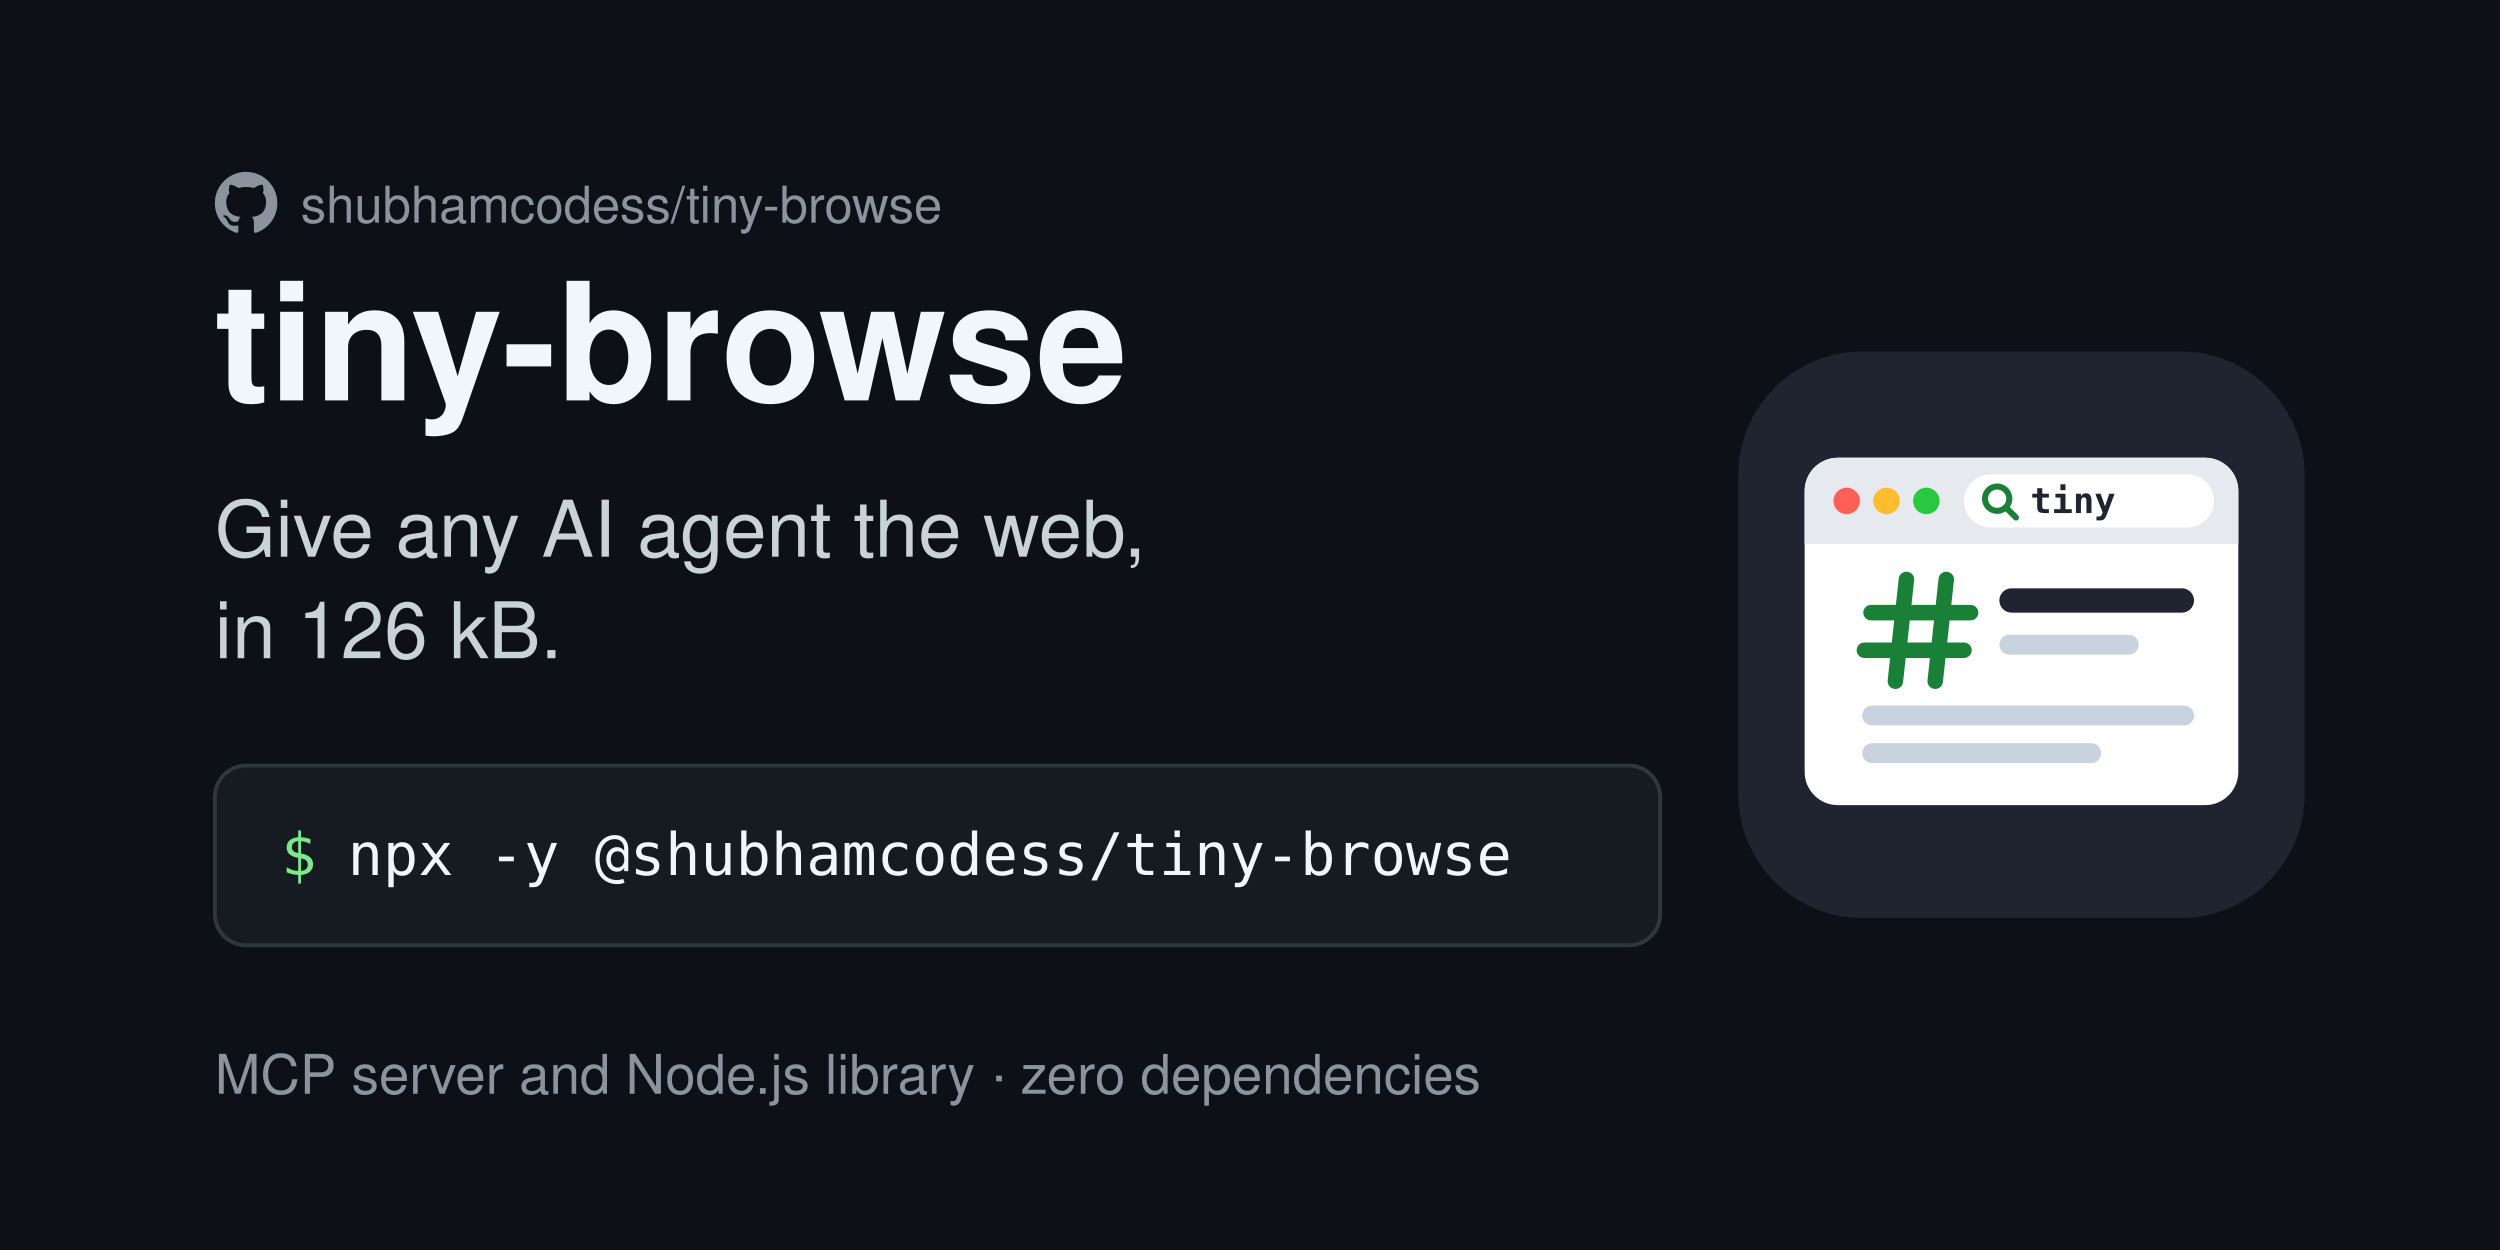
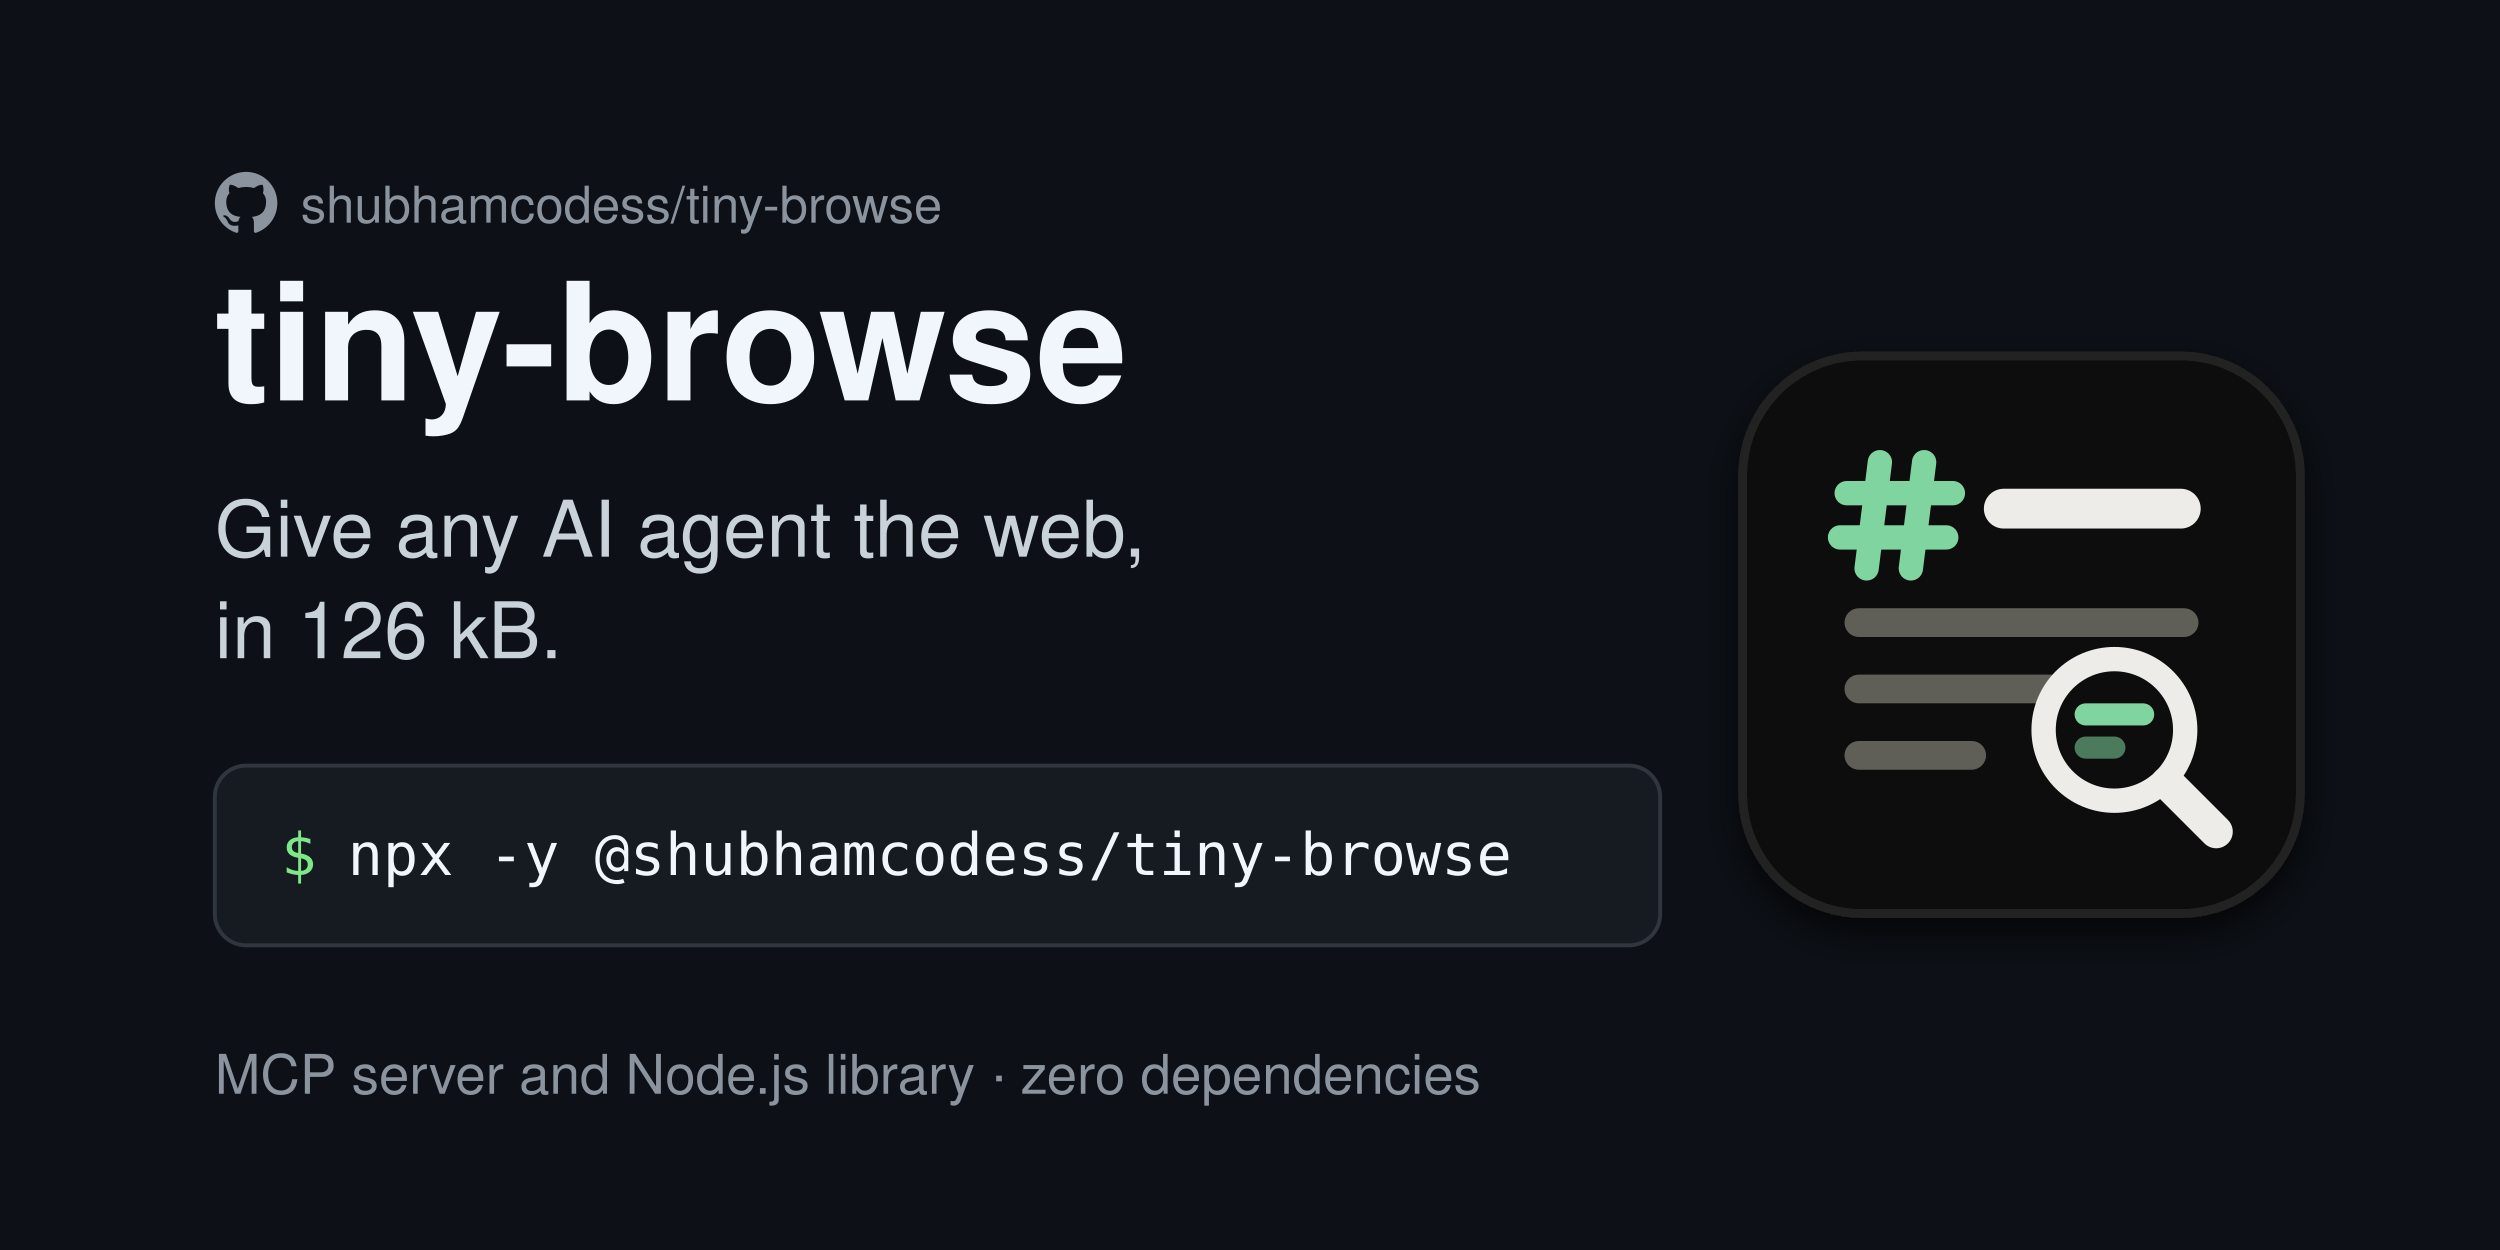
<svg xmlns="http://www.w3.org/2000/svg" width="1280" height="640" viewBox="0 0 1280 640" role="img" aria-label="tiny-browse: give any AI agent the web, in 126 kB">
  <rect width="1280" height="640" fill="#0D1117" />
  <path transform="translate(110 88) scale(2)" fill="#8B949E" d="M8 0C3.58 0 0 3.58 0 8c0 3.54 2.29 6.53 5.47 7.59.4.07.55-.17.55-.38 0-.19-.01-.82-.01-1.49-2.01.37-2.53-.49-2.69-.94-.09-.23-.48-.94-.82-1.13-.28-.15-.68-.52-.01-.53.63-.01 1.08.58 1.23.82.72 1.21 1.87.87 2.33.66.07-.52.28-.87.51-1.07-1.78-.2-3.64-.89-3.64-3.95 0-.87.31-1.59.82-2.15-.08-.2-.36-1.02.08-2.12 0 0 .67-.21 2.2.82.64-.18 1.32-.27 2-.27.68 0 1.36.09 2 .27 1.53-1.04 2.2-.82 2.2-.82.44 1.1.16 1.92.08 2.12.51.56.82 1.27.82 2.15 0 3.07-1.87 3.75-3.65 3.95.29.25.54.73.54 1.48 0 1.07-.01 1.93-.01 2.2 0 .21.15.46.55.38A8.013 8.013 0 0016 8c0-4.42-3.58-8-8-8z" />
  <g font-family="-apple-system, BlinkMacSystemFont, 'Segoe UI', Helvetica, Arial, sans-serif">
    <text x="154" y="114" font-size="26" fill="#8B949E">shubhamcodess/tiny-browse</text>
    <text x="110" y="205" font-size="84" font-weight="600" fill="#F0F6FC">tiny-browse</text>
    <text x="110" y="285" font-size="40" fill="#C9D1D9">Give any AI agent the web,</text>
    <text x="110" y="337" font-size="40" fill="#C9D1D9">in 126 kB.</text>
    <text x="110" y="560" font-size="28" fill="#8B949E">MCP server and Node.js library · zero dependencies</text>
  </g>
  <rect x="110" y="392" width="740" height="92" rx="16" fill="#161B22" stroke="#30363D" stroke-width="2" />
  <g font-family="'SF Mono', Menlo, Consolas, 'DejaVu Sans Mono', monospace" font-size="30">
    <text x="144" y="448" fill="#7EE787">$</text>
    <text x="178" y="448" fill="#F0F6FC">npx -y @shubhamcodess/tiny-browse</text>
  </g>
-   <g transform="translate(890 180) scale(0.5664)">
-     <rect width="512" height="512" rx="112" fill="#1F2430" />
-     <rect x="60" y="96" width="392" height="314" rx="30" fill="#FFFFFF" />
-     <path d="M60 126a30 30 0 0 1 30-30h332a30 30 0 0 1 30 30v48H60z" fill="#E6EAEF" />
-     <circle cx="98" cy="135" r="12" fill="#FF5F57" />
-     <circle cx="134" cy="135" r="12" fill="#FEBC2E" />
-     <circle cx="170" cy="135" r="12" fill="#28C840" />
-     <rect x="204" y="111" width="226" height="48" rx="24" fill="#FFFFFF" />
-     <circle cx="234" cy="133" r="11" fill="none" stroke="#1A7F37" stroke-width="5.5" />
-     <path d="M242 141l9 9" stroke="#1A7F37" stroke-width="5.5" stroke-linecap="round" />
-     <text x="264" y="146" font-family="'SF Mono', Menlo, Consolas, 'DejaVu Sans Mono', monospace" font-size="32" font-weight="600" fill="#1F2430">tiny</text>
-     <g stroke="#1A7F37" stroke-width="14" stroke-linecap="round">
-       <path d="M152 206l-10 92" />
-       <path d="M188 206l-10 92" />
-       <path d="M120 236h90" />
-       <path d="M114 270h90" />
+   <defs>
+     <filter id="logo-shadow" x="-20%" y="-20%" width="140%" height="150%">
+       <feDropShadow dx="0" dy="14" stdDeviation="18" flood-color="#000" flood-opacity="0.75" />
+     </filter>
+   </defs>
+   <g transform="translate(890 180) scale(0.5664)" filter="url(#logo-shadow)">
+     <rect width="512" height="512" rx="112" fill="#0c0c0b" />
+     <rect x="4" y="4" width="504" height="504" rx="108" fill="none" stroke="#ffffff" stroke-opacity="0.1" stroke-width="8" />
+     <g stroke="#7fd4a0" stroke-width="22" stroke-linecap="round">
+       <path d="M128 100 116 196" />
+       <path d="M168 100 156 196" />
+       <path d="M98 128h96" />
+       <path d="M92 168h96" />
    </g>
-     <rect x="236" y="214" width="176" height="22" rx="11" fill="#1F2430" />
-     <rect x="236" y="256" width="126" height="18" rx="9" fill="#C9D3DD" />
-     <rect x="112" y="320" width="300" height="18" rx="9" fill="#C9D3DD" />
-     <rect x="112" y="354" width="216" height="18" rx="9" fill="#C9D3DD" />
+     <rect x="222" y="124" width="196" height="36" rx="18" fill="#edece8" />
+     <rect x="96" y="232" width="320" height="26" rx="13" fill="#5f5e58" />
+     <rect x="96" y="292" width="200" height="26" rx="13" fill="#5f5e58" />
+     <rect x="96" y="352" width="128" height="26" rx="13" fill="#5f5e58" />
+     <circle cx="340" cy="342" r="64" fill="#0c0c0b" stroke="#edece8" stroke-width="22" />
+     <rect x="304" y="318" width="72" height="20" rx="10" fill="#7fd4a0" />
+     <rect x="304" y="348" width="46" height="20" rx="10" fill="#7fd4a0" fill-opacity="0.55" />
+     <path d="M388 390l44 44" stroke="#edece8" stroke-width="30" stroke-linecap="round" />
  </g>
</svg>
